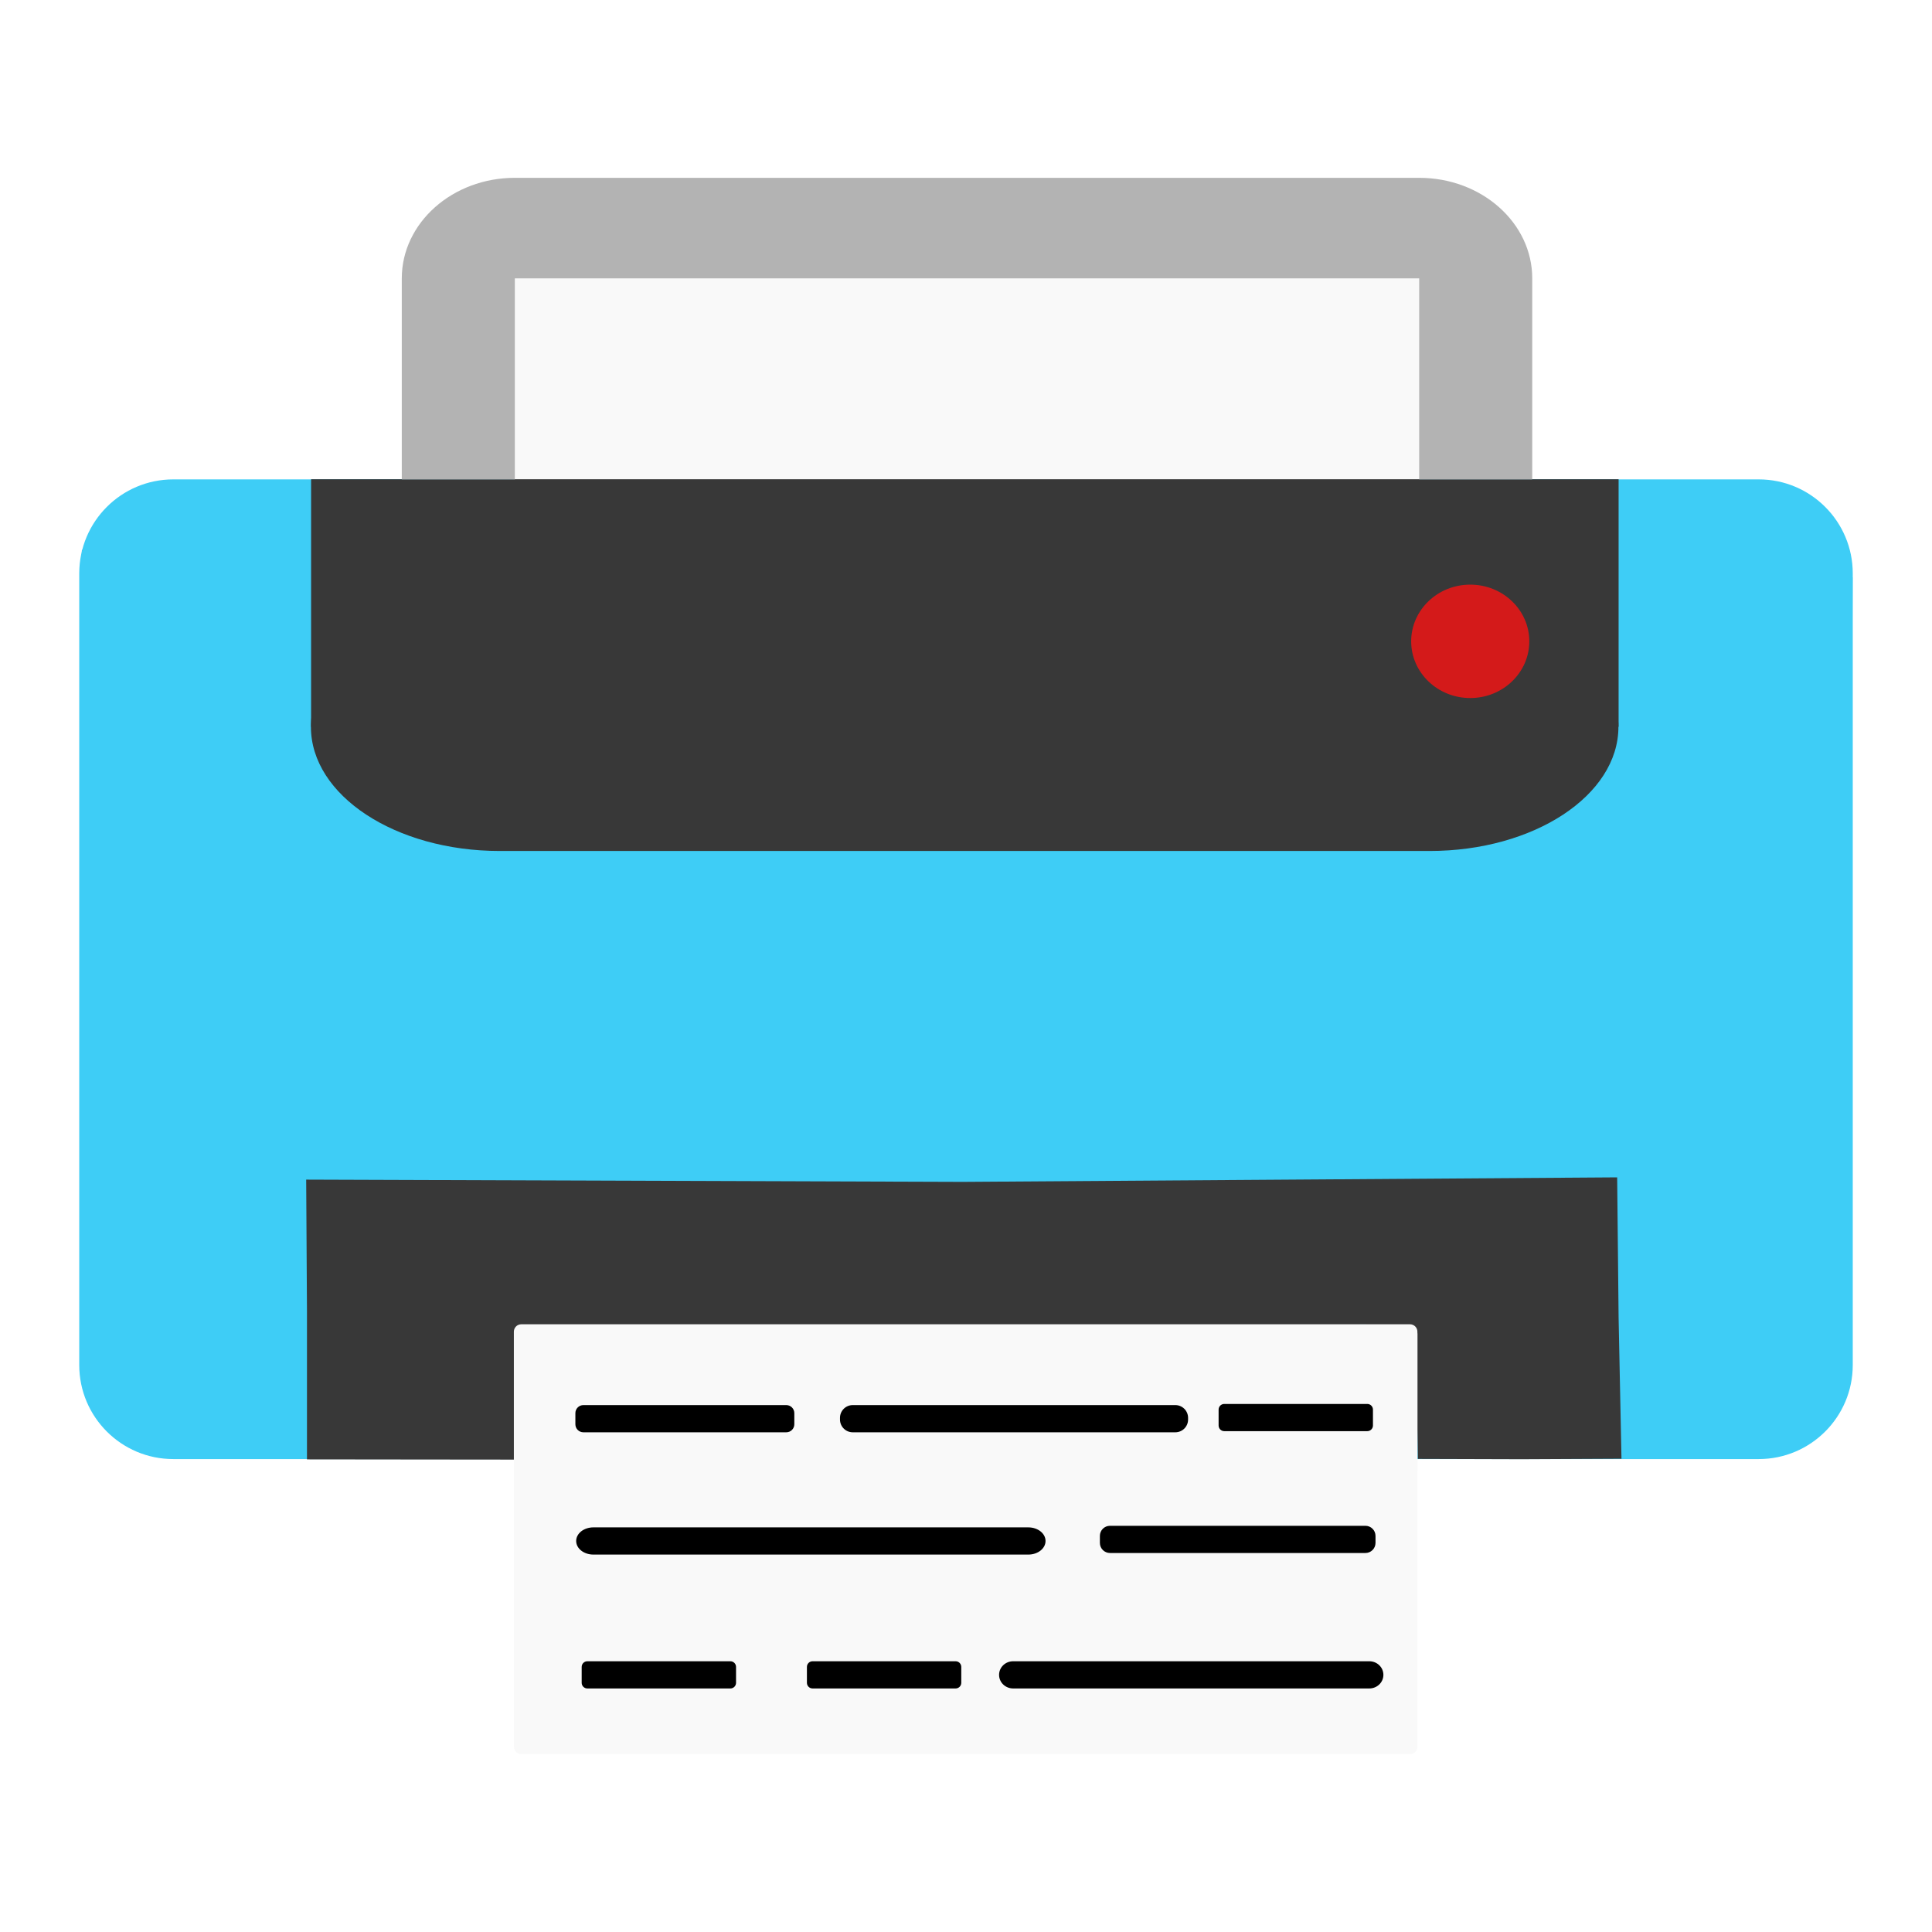
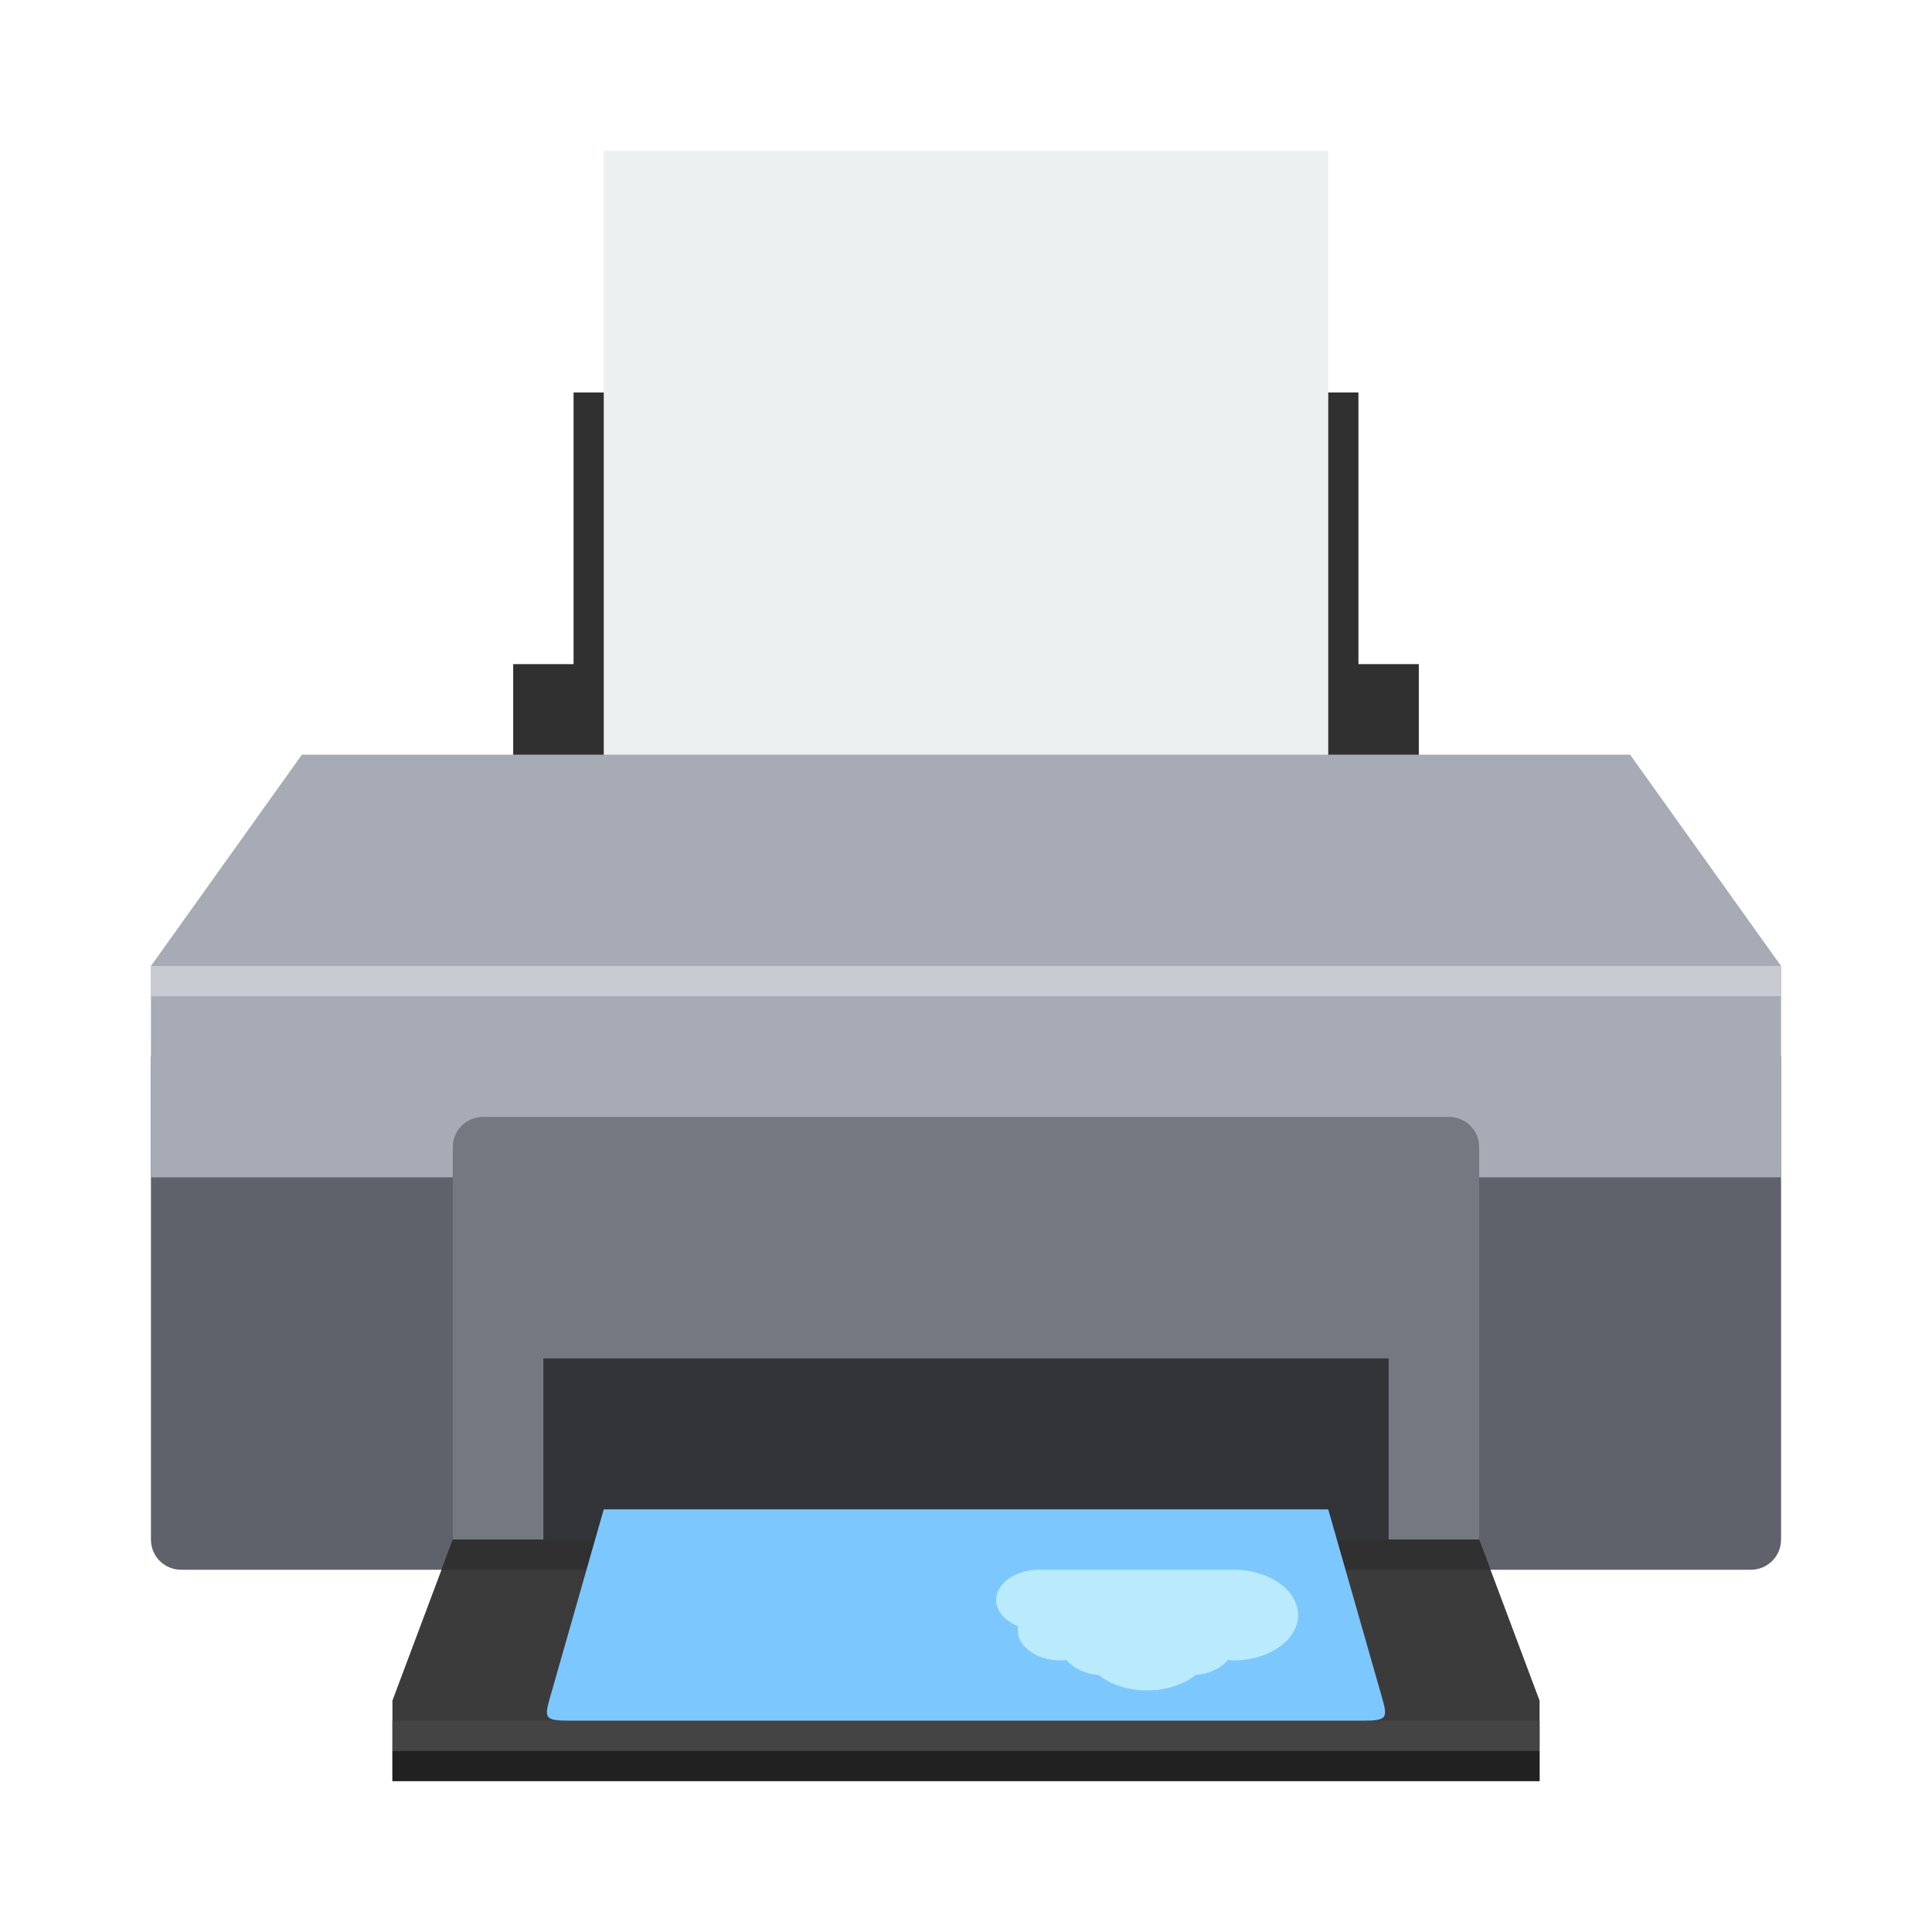
- <svg xmlns="http://www.w3.org/2000/svg" id="svg2" version="1.1" width="512" height="512" viewBox="0 0 512 512">
-   <defs id="defs6" />
-   <g id="g2987" transform="translate(-448.4746,73.49152)">
-     <path style="fill:#b0b0af;stroke-width:0.942" d="m 609.533,369.111 c -0.441,-1.147 -0.58,-3.238 -0.308,-4.647 0.447,-2.315 2.277,-2.562 18.956,-2.562 l 18.461,0 0,4.251 0,4.251 -18.153,0.397 c -14.927,0.326 -18.296,0.026 -18.956,-1.688 z" id="path3027" />
-     <path style="fill:#b0b0af;stroke-width:0.942" d="m 666.383,369.082 c -0.436,-1.131 -0.569,-3.21 -0.297,-4.619 0.469,-2.428 3.959,-2.562 66.577,-2.562 l 66.082,0 0,4.251 0,4.251 -65.786,0.368 c -56.427,0.316 -65.898,0.076 -66.577,-1.688 z" id="path3025" />
-     <path style="fill:#b0b0af;stroke-width:0.942" d="m 608.97,334.272 0,-4.294 40.869,0.376 40.869,0.376 0,3.542 0,3.542 -40.869,0.376 -40.869,0.376 0,-4.294 z" id="path3023" />
-     <path style="fill:#b0b0af;stroke-width:0.942" d="m 708.992,336.397 c -0.45,-1.169 -0.45,-3.082 0,-4.251 0.703,-1.827 7.092,-2.125 45.476,-2.125 41.337,0 44.705,0.184 45.303,2.48 1.563,6.006 1.446,6.022 -45.255,6.022 -38.426,0 -44.82,-0.298 -45.523,-2.125 z" id="path3021" />
-     <path style="fill:#b0b0af;stroke-width:0.942" d="m 489.935,311.65 c -6.913,-1.651 -14.597,-8.204 -17.628,-15.034 -2.587,-5.83 -2.684,-10.632 -2.319,-115.024 l 0.381,-108.94 3.389,-4.93 c 1.864,-2.711 5.702,-6.465 8.529,-8.343 4.83,-3.208 6.895,-3.485 34.282,-4.601 16.028,-0.653 112.622,-0.98 214.653,-0.725 204.732,0.511 190.729,-0.147 199.762,9.391 2.317,2.447 4.967,6.523 5.89,9.058 1.229,3.378 1.706,33.19 1.786,111.636 l 0.108,107.027 -3.199,6.303 c -1.869,3.682 -5.76,8.078 -9.36,10.572 l -6.161,4.27 -47.008,0.443 c -37.634,0.355 -47.244,0.072 -48.191,-1.417 -0.651,-1.023 -1.193,-9.037 -1.205,-17.808 l -0.022,-15.948 -119.054,0.362 -119.054,0.362 -0.711,17.002 -0.711,17.002 -44.779,0.219 c -24.628,0.121 -46.849,-0.275 -49.379,-0.88 z" id="path3019" />
-     <path style="fill:#b0b0af;stroke-width:0.942" d="m 783.174,116.848 c 6.636,-6.614 3.28,-17.768 -6.047,-20.101 -7.518,-1.881 -16.007,6.581 -14.121,14.074 2.341,9.296 13.532,12.641 20.168,6.027 z" id="path3017" />
-     <path style="fill:#b0b0af;stroke-width:0.942" d="m 609.522,305.324 c -0.436,-1.132 -0.569,-3.21 -0.297,-4.62 0.469,-2.426 3.859,-2.562 63.734,-2.562 l 63.239,0 0,4.251 0,4.251 -62.942,0.369 c -53.95,0.316 -63.055,0.075 -63.734,-1.688 z" id="path3015" />
-     <path style="fill:#b0b0af;stroke-width:0.942" d="m 755.95,305.346 c -0.44,-1.144 -0.578,-3.233 -0.306,-4.642 0.452,-2.34 2.403,-2.562 22.51,-2.562 l 22.014,0 0,4.251 0,4.251 -21.709,0.391 c -18.027,0.325 -21.845,0.039 -22.51,-1.688 z" id="path3013" />
-     <path style="fill:#13b4e5;stroke-width:0.942" d="m 490.269,312.276 c -4.277,-1.719 -9.588,-3.852 -12.935,-7.559 -2.549,-2.823 -4.311,-6.283 -5.605,-9.74 -2.956,-7.9 -1.322,-9.77 -1.341,-113.187 l -0.227,-109.365 2.872,-3.872 c 3.144,-4.238 10.712,-12.028 18.727,-12.725 8.011,-0.697 417.793,-2.482 425.907,-0.324 11.156,2.392 15.551,7.733 18.249,14.511 l 3.498,9.507 -0.313,103.068 0,106.616 -4.414,7.89 c -2.34,4.182 -5.515,8.266 -9.134,10.662 l -5.763,3.815 -46.306,0 -46.306,0 -0.404,-16.261 c -0.224,-8.999 -1.095,-17.093 -1.951,-18.125 -1.253,-1.51 -23.968,-1.859 -119.716,-1.842 -64.993,0.012 -118.948,0.516 -119.899,1.121 -1.161,0.737 -1.862,6.69 -2.132,18.103 l -0.403,17.004 -45.489,0.276 c -27.492,0.167 -44.792,1.282 -46.914,0.429 z M 784.265,117.808 c 5.627,-5.874 5.385,-14.345 -0.554,-19.342 -6.119,-5.149 -13.034,-4.971 -18.48,0.475 -5.446,5.446 -5.624,12.361 -0.475,18.48 3.04,3.613 4.725,4.374 9.685,4.374 4.723,0 6.82,-0.851 9.824,-3.987 z" id="path2999" />
-     <path style="fill:#000000;fill-opacity:0;stroke-width:0.942" d="m 488.345,310.771 c -6.773,-2.733 -12.007,-7.625 -14.72,-13.757 -1.53,-3.46 -2.473,-6.6 -2.095,-6.978 0.378,-0.378 1.419,1.528 2.313,4.237 2.147,6.505 5.368,10.037 12.21,13.388 4.941,2.42 7.884,2.683 23.764,2.124 l 18.125,-0.638 0,-32.64 c 0,-19.781 0.58,-33.723 1.472,-35.39 1.442,-2.695 4.887,-2.749 174.566,-2.749 132.733,0 173.492,0.398 174.8,1.706 1.231,1.231 1.706,11.086 1.706,35.39 l 0,33.684 18.125,0.592 c 13.561,0.443 19.142,0.095 22.166,-1.38 2.223,-1.085 4.4,-1.613 4.838,-1.175 0.438,0.438 -1.541,1.774 -4.4,2.968 -4.356,1.82 -12.385,2.11 -49.617,1.795 l -44.42,-0.376 -0.404,-16.26 c -0.224,-8.999 -1.095,-17.092 -1.951,-18.123 -1.253,-1.51 -23.968,-1.859 -119.716,-1.842 -64.993,0.012 -118.948,0.516 -119.899,1.12 -1.161,0.737 -1.862,6.69 -2.132,18.102 l -0.403,17.003 -45.489,0.276 c -26.157,0.158 -46.912,-0.299 -48.837,-1.075 z m 439.051,-5.248 c 0,-0.782 1.059,-2.299 2.353,-3.372 6.906,-5.727 6.86,-5.01 7.296,-114.594 0.284,-71.527 -0.057,-103.563 -1.126,-105.56 -0.99,-1.849 -1.059,-3.717 -0.196,-5.259 2.7,-4.825 3.225,16.804 2.782,114.723 l -0.447,98.79 -3.27,6.637 c -3.231,6.559 -7.392,11.42 -7.392,8.636 z m -457.066,-123.302 0.04,-105.186 3.185,-5.959 c 3.84,-7.183 10.43,-12.431 18.205,-14.498 8.116,-2.158 416.75,-2.169 424.863,-0.012 7.377,1.961 14.397,7.258 17.334,13.08 2.113,4.188 1.886,4.077 -2.882,-1.41 -2.847,-3.276 -7.238,-7.031 -9.759,-8.345 -4.286,-2.236 -26.616,-4.796 -26.616,-3.052 0,0.429 2.198,5.149 4.885,10.488 7.475,14.856 9.713,25.571 9.004,43.112 -0.427,10.563 -1.543,17.626 -3.817,24.164 -8.79,25.272 -28.561,45.075 -54.139,54.228 -7.874,2.817 -11.973,3.306 -27.72,3.306 -15.747,0 -19.846,-0.489 -27.72,-3.306 -12.648,-4.526 -23.848,-11.575 -33.12,-20.847 l -7.795,-7.795 -92.91,-0.003 -92.91,-0.003 -8.529,-4.426 c -12.3,-6.383 -18.571,-13.041 -25.282,-26.84 l -5.875,-12.082 -0.588,-30.205 -0.588,-30.205 -15.107,0.009 c -17.933,0.011 -24.143,1.494 -30.838,7.372 -5.428,4.766 -7.769,8.404 -8.961,13.928 -0.423,1.961 -1.136,49.941 -1.583,106.62 l -0.814,103.054 0.04,-105.186 z m 313.935,-64.398 c 5.627,-5.873 5.385,-14.344 -0.554,-19.341 -6.119,-5.149 -13.034,-4.971 -18.48,0.475 -5.446,5.446 -5.624,12.36 -0.475,18.479 3.04,3.612 4.725,4.373 9.685,4.373 4.723,0 6.82,-0.851 9.824,-3.987 z" id="path2997" />
-     <rect style="fill:#3ecdf6;fill-opacity:1;fill-rule:evenodd;stroke:none;stroke-width:0.942" id="rect3838" width="470" height="259.627" x="469.475" y="53.551" rx="24.929" />
-     <path style="fill:#383838;stroke-width:0.942" d="m 529.826,273.972 -0.209,-34.852 174.007,0.598 173.416,-1.197 0.381,37.246 0.763,37.318 -26.459,0.13 -27.503,-0.082 -0.363,-19.726 c -0.139,-7.57 0.236,-14.228 -1.09,-15.343 -1.351,-1.136 -25.92,-0.145 -119.851,0.049 l -117.428,0.243 -0.293,13.991 -0.398,20.971 -27.385,-0.028 -27.587,-0.031 z" id="path3014" />
-     <g id="g3858" transform="matrix(1.421544,0,0,1.421544,421.3265,-105.6523)" style="fill:#f9f9f9">
-       <rect rx="1.38" y="269.915" x="114.904" height="79.729" width="168.438" id="rect3800" style="fill:#f9f9f9;fill-opacity:1;fill-rule:evenodd;stroke:none" />
-       <rect rx="1.38" y="269.5" x="114.896" height="28.653" width="168.438" id="rect3800-2" style="fill:#f9f9f9;fill-opacity:1;fill-rule:evenodd;stroke:none" />
-     </g>
-     <path style="fill:#000000;fill-rule:evenodd;stroke:none;stroke-width:0.942;fill-opacity:1" d="M 324.445 372.061 C 323.613 372.061 322.943 372.73 322.943 373.562 L 322.943 377.768 C 322.943 378.6 323.613 379.27 324.445 379.27 L 362.346 379.27 C 363.178 379.27 363.848 378.6 363.848 377.768 L 363.848 373.562 C 363.848 372.73 363.178 372.061 362.346 372.061 L 324.445 372.061 z M 154.613 372.363 C 153.433 372.363 152.482 373.314 152.482 374.494 L 152.482 377.443 C 152.482 378.624 153.433 379.574 154.613 379.574 L 208.371 379.574 C 209.551 379.574 210.502 378.624 210.502 377.443 L 210.502 374.494 C 210.502 373.314 209.551 372.363 208.371 372.363 L 154.613 372.363 z M 225.994 372.363 C 224.118 372.363 222.607 373.873 222.607 375.75 L 222.607 376.186 C 222.607 378.062 224.118 379.574 225.994 379.574 L 311.467 379.574 C 313.343 379.574 314.854 378.062 314.854 376.186 L 314.854 375.75 C 314.854 373.873 313.343 372.363 311.467 372.363 L 225.994 372.363 z M 294.162 404.352 C 292.676 404.352 291.48 405.549 291.48 407.035 L 291.48 408.879 C 291.48 410.365 292.676 411.562 294.162 411.562 L 361.844 411.562 C 363.33 411.562 364.525 410.365 364.525 408.879 L 364.525 407.035 C 364.525 405.549 363.33 404.352 361.844 404.352 L 294.162 404.352 z M 157.26 404.77 C 154.729 404.77 152.691 406.378 152.691 408.375 C 152.691 410.372 154.729 411.979 157.26 411.979 L 272.512 411.979 C 275.042 411.979 277.078 410.372 277.078 408.375 C 277.078 406.378 275.042 404.77 272.512 404.77 L 157.26 404.77 z M 215.344 440.248 C 214.512 440.248 213.842 440.92 213.842 441.752 L 213.842 445.957 C 213.842 446.789 214.512 447.459 215.344 447.459 L 253.246 447.459 C 254.078 447.459 254.748 446.789 254.748 445.957 L 254.748 441.752 C 254.748 440.92 254.078 440.248 253.246 440.248 L 215.344 440.248 z M 268.506 440.248 C 266.434 440.248 264.766 441.856 264.766 443.854 C 264.766 445.851 266.434 447.459 268.506 447.459 L 362.873 447.459 C 364.945 447.459 366.613 445.851 366.613 443.854 C 366.613 441.856 364.945 440.248 362.873 440.248 L 268.506 440.248 z M 155.654 440.25 C 154.822 440.25 154.152 440.92 154.152 441.752 L 154.152 445.957 C 154.152 446.789 154.822 447.459 155.654 447.459 L 193.557 447.459 C 194.389 447.459 195.059 446.789 195.059 445.957 L 195.059 441.752 C 195.059 440.92 194.389 440.25 193.557 440.25 L 155.654 440.25 z " transform="translate(448.4746,-73.49152)" id="rect3862" />
-     <rect style="fill:#383838;fill-opacity:1;fill-rule:evenodd;stroke:none;stroke-width:0.942" id="rect3016" width="346.502" height="65.791" x="530.872" y="86.235" rx="50.021" />
-     <rect style="fill:#f9f9f9;fill-opacity:1;fill-rule:evenodd;stroke:none;stroke-width:0.942" id="rect3800-1-0" width="240.657" height="57.242" x="584.279" y="-2.772" rx="1.972" />
-     <rect style="fill:#383838;fill-opacity:1;fill-rule:evenodd;stroke:none;stroke-width:0.942" id="rect3016-0" width="346.502" height="65.598" x="530.918" y="53.516" />
-     <ellipse style="fill:#d41a1a;fill-opacity:1;fill-rule:evenodd;stroke:#33475c;stroke-width:0;stroke-linecap:round;stroke-linejoin:miter;stroke-miterlimit:4;stroke-dasharray:none;stroke-opacity:1" id="path3003-5" cx="838.103" cy="96.469" rx="15.653" ry="15.027" />
-     <path style="fill:#b3b3b3;stroke-width:0.942" id="path68" d="m 584.911,0.273 239.665,0 0,53.276 29.958,0 0,-53.276 c 0,-14.698 -13.4,-26.638 -29.958,-26.638 l -239.665,0 c -16.529,0 -29.958,11.941 -29.958,26.638 l 0,53.276 29.958,0 0,-53.276" />
+ <svg xmlns="http://www.w3.org/2000/svg" width="64" height="64" viewBox="0 0 64 64" id="svg2" version="1.1">
+   <defs id="defs4" />
+   <g id="layer1" transform="translate(0,-1058.52)">
+     <path style="opacity:1;fill:#303030;fill-opacity:1;stroke:none;stroke-width:1;stroke-linecap:round;stroke-linejoin:miter;stroke-miterlimit:4;stroke-dasharray:none;stroke-opacity:0.299" d="M 19 13 L 19 22 L 17 22 L 17 28 L 47 28 L 47 22 L 45 22 L 45 13 L 32 13 L 19 13 z " transform="translate(0,1058.52)" id="rect4263" />
+     <rect style="opacity:1;fill:#ecf0f1;fill-opacity:1;stroke:none;stroke-width:1;stroke-linecap:round;stroke-linejoin:miter;stroke-miterlimit:4;stroke-dasharray:none;stroke-opacity:0.299" id="rect4275" width="24" height="28" x="20" y="1063.52" />
+     <path style="opacity:1;fill:#5f626b;fill-opacity:1;stroke:none;stroke-width:1;stroke-linecap:round;stroke-linejoin:miter;stroke-miterlimit:4;stroke-dasharray:none;stroke-opacity:0.299" d="m 5,35 0,2 0,14 c 0,0.554 0.446,1 1,1 l 52,0 c 0.554,0 1,-0.446 1,-1 l 0,-14 0,-1 0,-1 -1,0 -2,0 -48,0 z" transform="translate(0,1058.52)" id="rect4185" />
+     <path style="fill:#a6abb5;fill-opacity:1;fill-rule:evenodd;stroke:none;stroke-width:1px;stroke-linecap:butt;stroke-linejoin:miter;stroke-opacity:1" d="m 10,25 -5,7 0,7 27,0 27,0 0,-7 -5,-7 -22,0 z" transform="translate(0,1058.52)" id="path4187" />
+     <rect style="opacity:1;fill:#c8cbd1;fill-opacity:1;stroke:none;stroke-width:1;stroke-linecap:round;stroke-linejoin:miter;stroke-miterlimit:4;stroke-dasharray:none;stroke-opacity:0.299" id="rect4192" width="54" height="1" x="5" y="1090.52" />
+     <path style="opacity:1;fill:#3b3b3b;fill-opacity:1;stroke:none;stroke-width:1;stroke-linecap:round;stroke-linejoin:miter;stroke-miterlimit:4;stroke-dasharray:none;stroke-opacity:0.299" d="M 15 51 L 13 56.334 L 13 59 L 32 59 L 51 59 L 51 56.334 L 49 51 L 32 51 L 15 51 z " transform="translate(0,1058.52)" id="rect4201" />
+     <path style="opacity:1;fill:#747880;fill-opacity:1;stroke:none;stroke-width:1;stroke-linecap:round;stroke-linejoin:miter;stroke-miterlimit:4;stroke-dasharray:none;stroke-opacity:0.299" d="M 16 37 C 15.446 37 15 37.446 15 38 L 15 49 L 15 50 L 15 51 L 16 51 L 48 51 L 49 51 L 49 50 L 49 49 L 49 38 C 49 37.446 48.554 37 48 37 L 16 37 z " transform="translate(0,1058.52)" id="rect4206" />
+     <path style="opacity:1;fill:#212121;fill-opacity:1;stroke:none;stroke-width:1;stroke-linecap:round;stroke-linejoin:miter;stroke-miterlimit:4;stroke-dasharray:none;stroke-opacity:0.299" d="M 13 58 L 13 59 L 51 59 L 51 58 L 13 58 z " transform="translate(0,1058.52)" id="rect4208" />
+     <path style="opacity:1;fill:#444444;fill-opacity:1;stroke:none;stroke-width:1;stroke-linecap:round;stroke-linejoin:miter;stroke-miterlimit:4;stroke-dasharray:none;stroke-opacity:0.299" d="M 13 57 L 13 58 L 51 58 L 51 57 L 13 57 z " transform="translate(0,1058.52)" id="rect4216" />
+     <path style="opacity:1;fill:#303030;fill-opacity:1;stroke:none;stroke-width:0.986;stroke-linecap:round;stroke-linejoin:miter;stroke-miterlimit:4;stroke-dasharray:none;stroke-opacity:0.299" d="M 15 51 L 14.625 52 L 49.375 52 L 49 51 L 15 51 z " transform="translate(0,1058.52)" id="rect4258" />
+     <rect style="opacity:1;fill:#323438;fill-opacity:1;stroke:none;stroke-width:1;stroke-linecap:round;stroke-linejoin:miter;stroke-miterlimit:4;stroke-dasharray:none;stroke-opacity:0.299" id="rect4342" width="28" height="6" x="18" y="1103.52" />
+     <path style="fill:#7cc8fe;fill-opacity:1;fill-rule:evenodd;stroke:none;stroke-width:1px;stroke-linecap:butt;stroke-linejoin:miter;stroke-opacity:1" d="M 20 50 L 19.5 51.75 L 19 53.5 L 18.875 53.938 L 18.75 54.375 L 18.625 54.812 L 18.5 55.25 L 18.375 55.688 L 18.25 56.125 C 18.025 56.911 18 57 18.875 57 L 19.75 57 L 20.625 57 L 21.5 57 L 25 57 L 32 57 L 39 57 L 42.5 57 L 43.375 57 L 44.25 57 L 45.125 57 C 46 57 45.975 56.911 45.75 56.125 L 45.625 55.688 L 45.5 55.25 L 45.375 54.812 L 45.25 54.375 L 45.125 53.938 L 45 53.5 L 44.5 51.75 L 44 50 L 32 50 L 20 50 z " transform="translate(0,1058.52)" id="path4358" />
+     <path id="rect4249" d="m 38,1114.517 c -0.615,0 -1.2,-0.185 -1.606,-0.51 -0.449,-0.038 -0.845,-0.224 -1.067,-0.501 -0.061,0.012 -0.123,0.019 -0.184,0.019 -0.789,0 -1.429,-0.449 -1.429,-1.002 6.18e-4,-0.047 0.005,-0.088 0.014,-0.131 -0.449,-0.177 -0.728,-0.51 -0.728,-0.871 0,-0.553 0.64,-1.002 1.429,-1.002 l 6.429,0 c 1.183,0 2.143,0.673 2.143,1.502 0,0.829 -0.959,1.503 -2.143,1.503 -0.063,-5e-4 -0.125,-0.01 -0.187,-0.014 -0.223,0.274 -0.618,0.459 -1.066,0.498 -0.406,0.324 -0.99,0.508 -1.604,0.51 z" style="opacity:1;fill:#baebfc;fill-opacity:1;stroke:none;stroke-width:0.598;stroke-opacity:1" />
  </g>
</svg>
